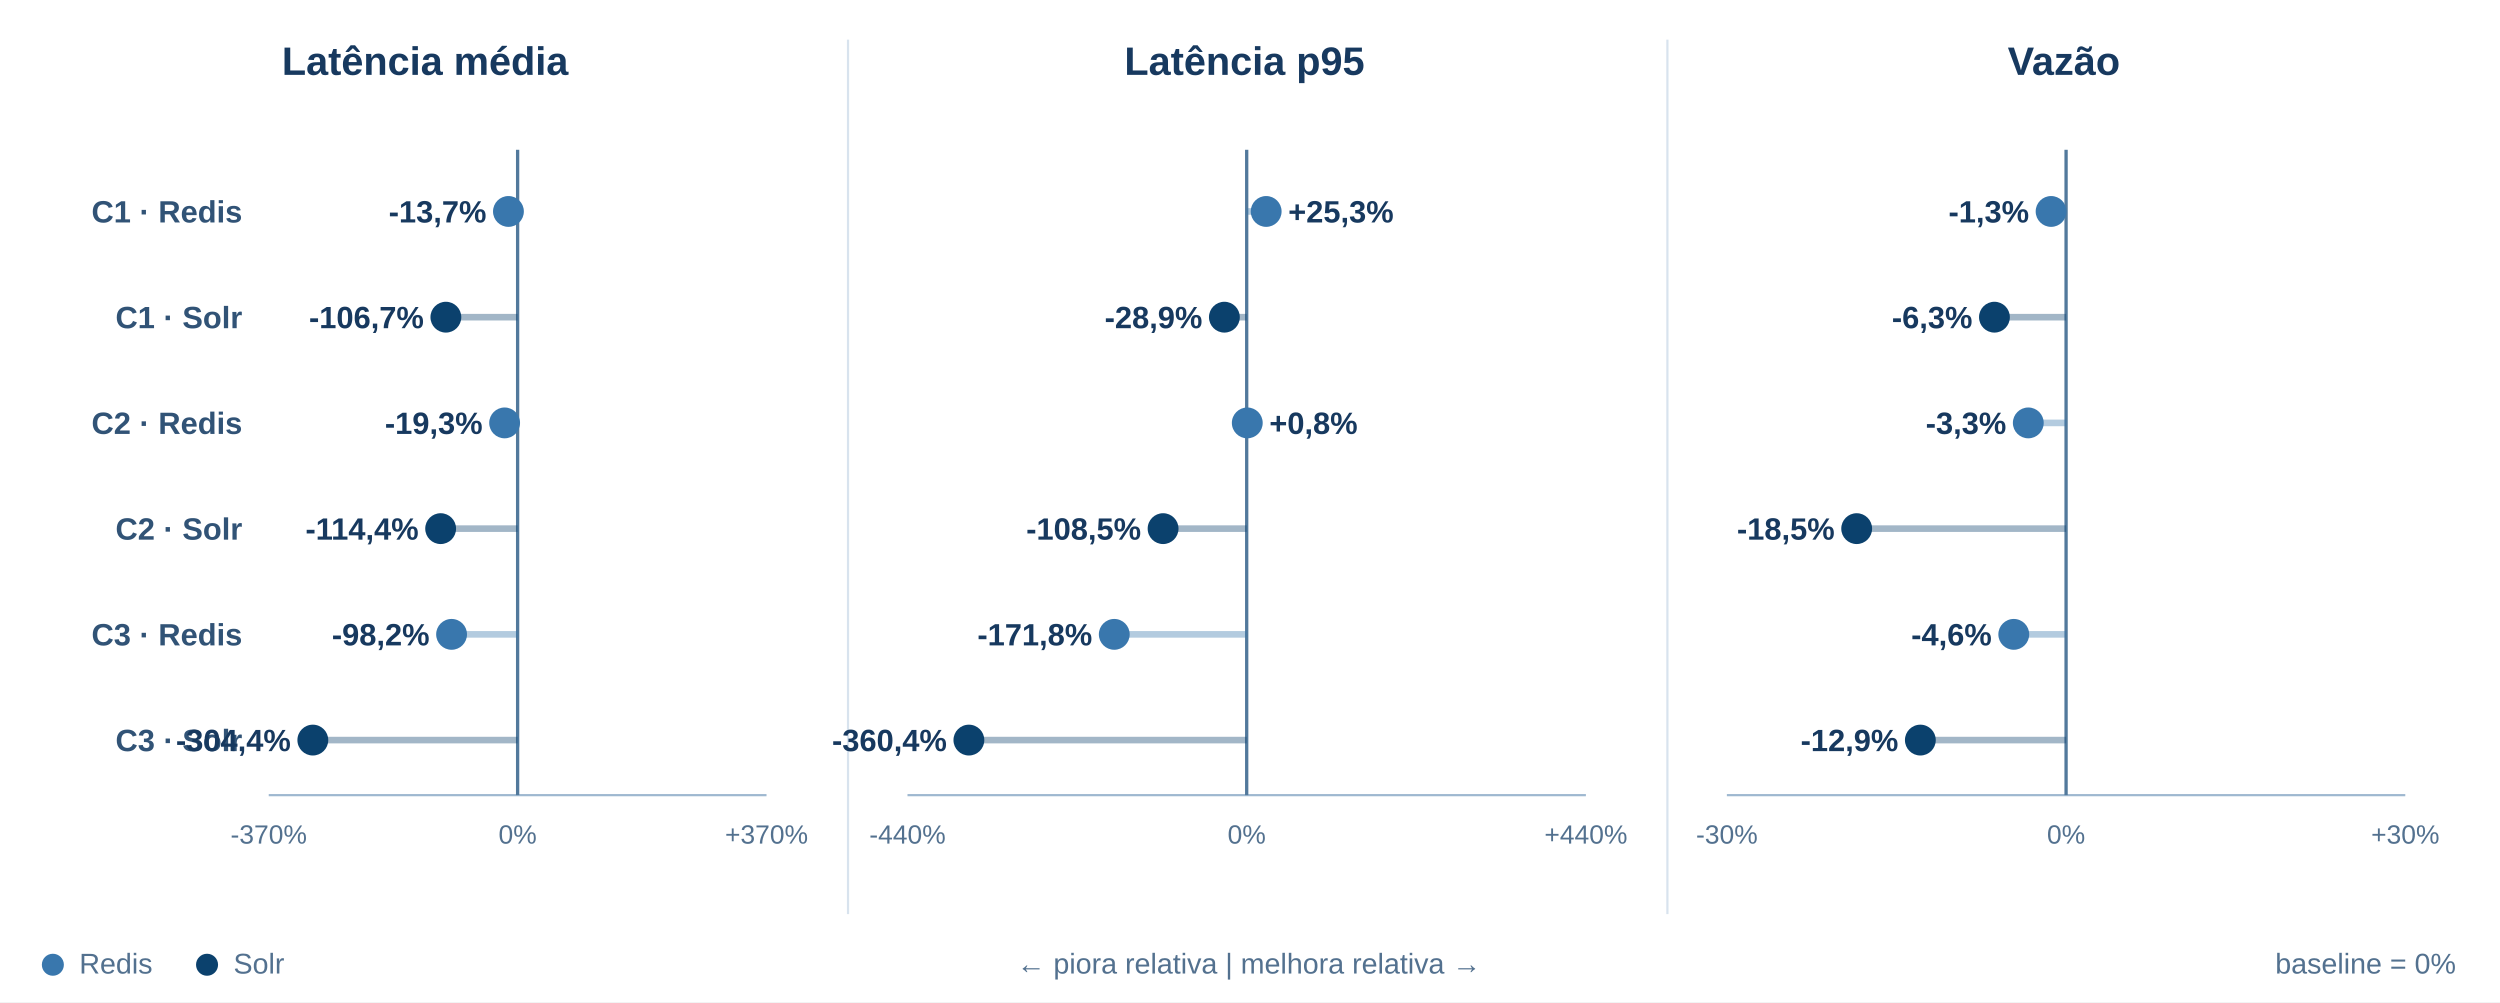
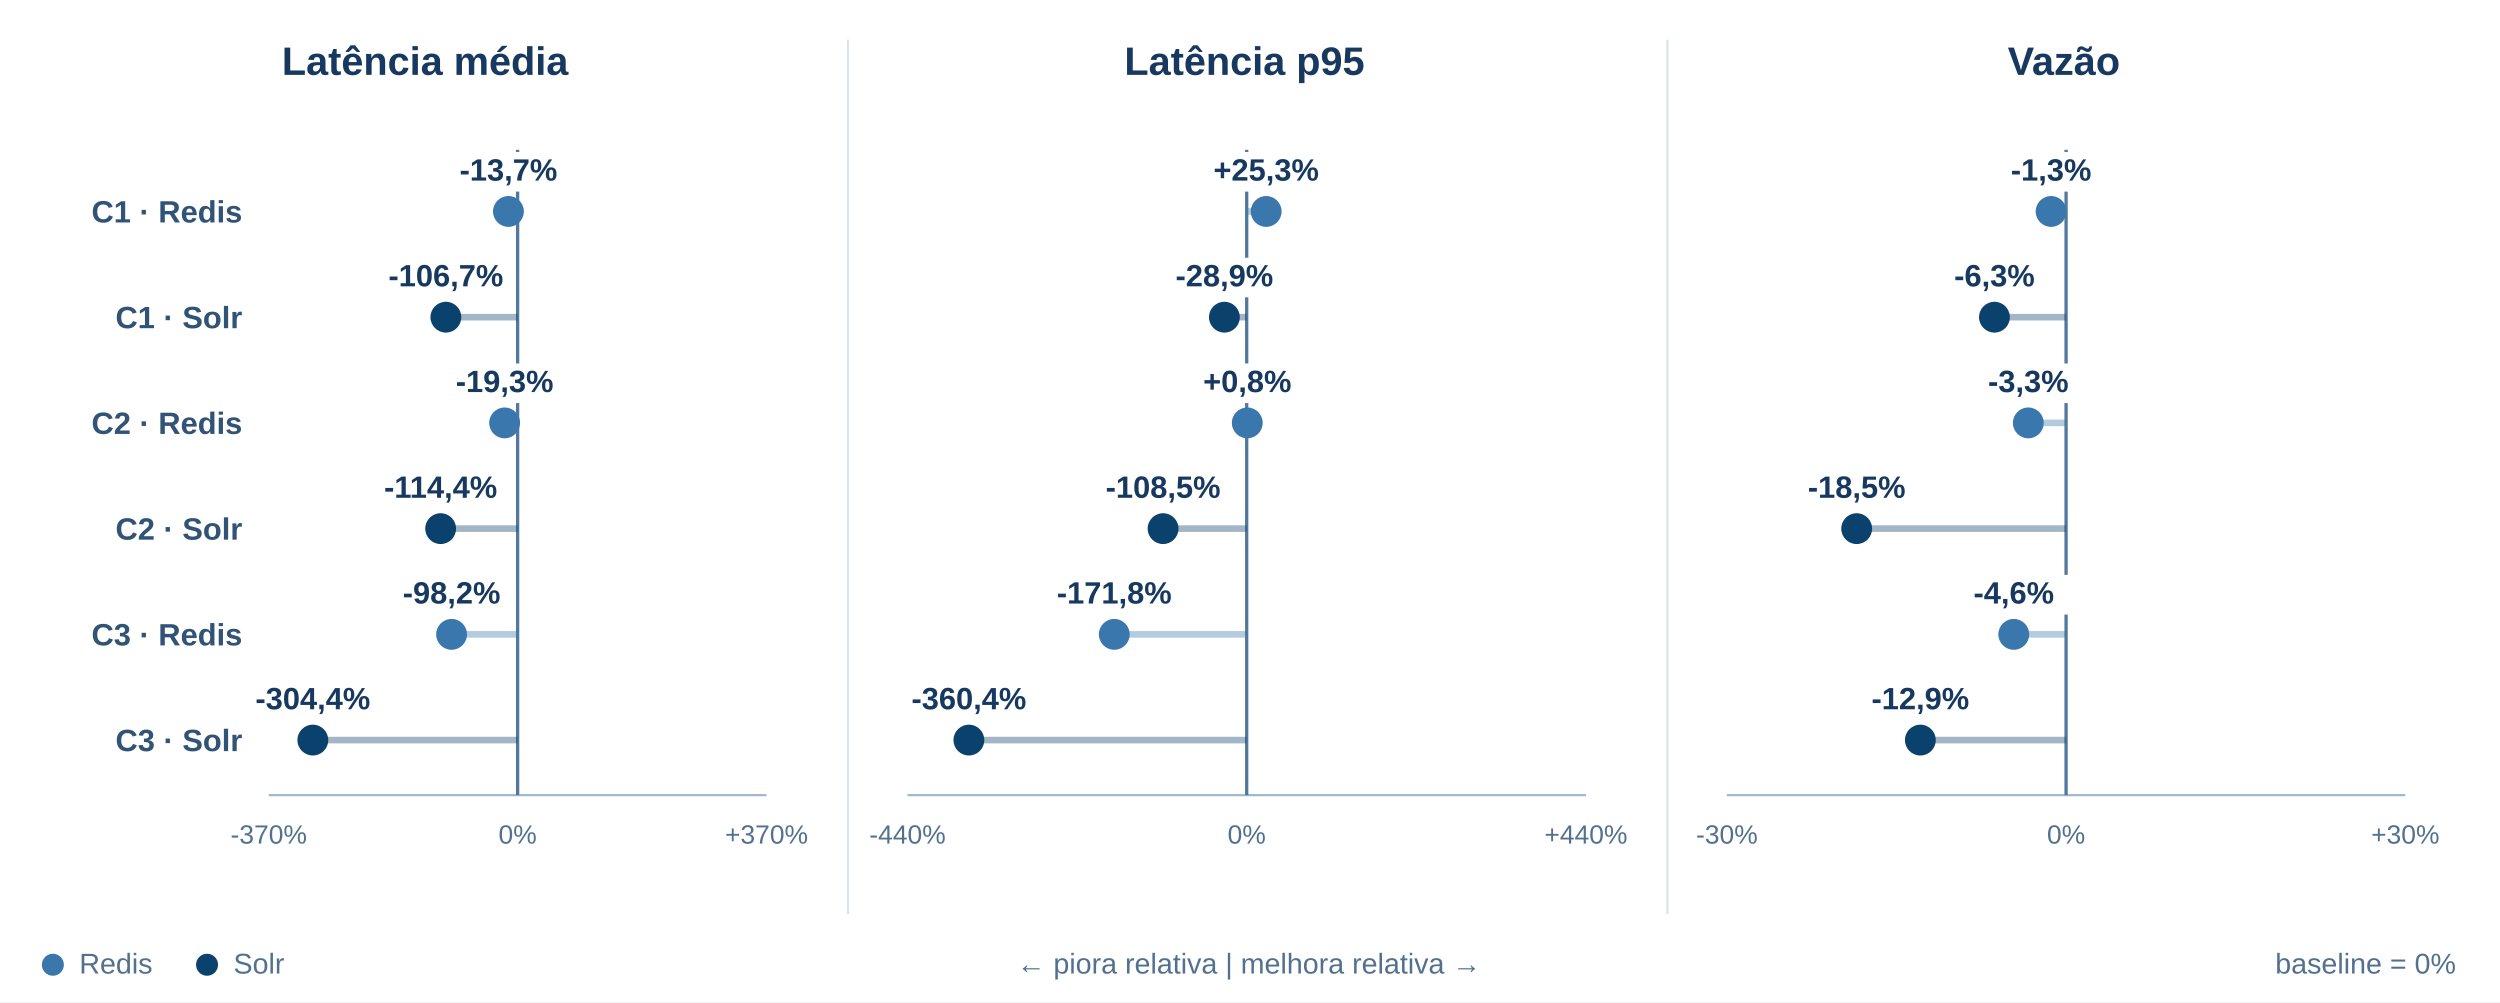
<svg xmlns="http://www.w3.org/2000/svg" width="1135" height="455" viewBox="0 0 1135 455">
  <style>
    .metric { font: 700 18px Arial, sans-serif; fill: #17395f; }
    .row { font: 700 14px Arial, sans-serif; fill: #315376; }
    .value { font: 700 14px Arial, sans-serif; fill: #17395f; }
    .axis { font: 400 12px Arial, sans-serif; fill: #53718f; }
    .legend { font: 400 13px Arial, sans-serif; fill: #53718f; }
  </style>
  <rect width="1135" height="455" fill="#ffffff" />
  <line x1="385" y1="18" x2="385" y2="415" stroke="#d8e3ee" stroke-width="1" />
  <line x1="757" y1="18" x2="757" y2="415" stroke="#d8e3ee" stroke-width="1" />
  <g>
    <text x="193" y="34" text-anchor="middle" class="metric">Latência média</text>
    <line x1="122" y1="361" x2="348" y2="361" stroke="#9eb8d0" stroke-width="1" />
    <line x1="235" y1="68" x2="235" y2="361" stroke="#52799c" stroke-width="1.5" />
    <text x="122" y="383" text-anchor="middle" class="axis">-370%</text>
    <text x="235" y="383" text-anchor="middle" class="axis">0%</text>
    <text x="348" y="383" text-anchor="middle" class="axis">+370%</text>
    <text x="110" y="101" text-anchor="end" class="row">C1 · Redis</text>
    <line x1="235" y1="96" x2="230.83" y2="96" stroke="#3977ad" stroke-opacity="0.38" stroke-width="3" />
    <circle cx="230.83" cy="96" r="7" fill="#3977ad" />
-     <text x="220.83" y="101" text-anchor="end" class="value">-13,7%</text>
+     <rect x="201.83" y="69" width="58" height="18" rx="4" fill="#ffffff" />
+     <text x="230.83" y="82" text-anchor="middle" class="value">-13,7%</text>
    <text x="110" y="149" text-anchor="end" class="row">C1 · Solr</text>
    <line x1="235" y1="144" x2="202.425" y2="144" stroke="#0b416d" stroke-opacity="0.38" stroke-width="3" />
    <circle cx="202.425" cy="144" r="7" fill="#0b416d" />
-     <text x="192.425" y="149" text-anchor="end" class="value">-106,7%</text>
+     <rect x="173.425" y="117" width="58" height="18" rx="4" fill="#ffffff" />
+     <text x="202.425" y="130" text-anchor="middle" class="value">-106,7%</text>
    <text x="110" y="197" text-anchor="end" class="row">C2 · Redis</text>
    <line x1="235" y1="192" x2="229.098" y2="192" stroke="#3977ad" stroke-opacity="0.38" stroke-width="3" />
    <circle cx="229.098" cy="192" r="7" fill="#3977ad" />
-     <text x="219.098" y="197" text-anchor="end" class="value">-19,3%</text>
+     <rect x="200.098" y="165" width="58" height="18" rx="4" fill="#ffffff" />
+     <text x="229.098" y="178" text-anchor="middle" class="value">-19,3%</text>
    <text x="110" y="245" text-anchor="end" class="row">C2 · Solr</text>
    <line x1="235" y1="240" x2="200.054" y2="240" stroke="#0b416d" stroke-opacity="0.38" stroke-width="3" />
    <circle cx="200.054" cy="240" r="7" fill="#0b416d" />
-     <text x="190.054" y="245" text-anchor="end" class="value">-114,4%</text>
+     <rect x="171.054" y="213" width="58" height="18" rx="4" fill="#ffffff" />
+     <text x="200.054" y="226" text-anchor="middle" class="value">-114,4%</text>
    <text x="110" y="293" text-anchor="end" class="row">C3 · Redis</text>
    <line x1="235" y1="288" x2="205.016" y2="288" stroke="#3977ad" stroke-opacity="0.38" stroke-width="3" />
    <circle cx="205.016" cy="288" r="7" fill="#3977ad" />
-     <text x="195.016" y="293" text-anchor="end" class="value">-98,2%</text>
+     <rect x="176.016" y="261" width="58" height="18" rx="4" fill="#ffffff" />
+     <text x="205.016" y="274" text-anchor="middle" class="value">-98,2%</text>
    <text x="110" y="341" text-anchor="end" class="row">C3 · Solr</text>
    <line x1="235" y1="336" x2="142.025" y2="336" stroke="#0b416d" stroke-opacity="0.38" stroke-width="3" />
    <circle cx="142.025" cy="336" r="7" fill="#0b416d" />
-     <text x="132.025" y="341" text-anchor="end" class="value">-304,4%</text>
+     <rect x="113.025" y="309" width="58" height="18" rx="4" fill="#ffffff" />
+     <text x="142.025" y="322" text-anchor="middle" class="value">-304,4%</text>
  </g>
  <g>
    <text x="565" y="34" text-anchor="middle" class="metric">Latência p95</text>
    <line x1="412" y1="361" x2="720" y2="361" stroke="#9eb8d0" stroke-width="1" />
    <line x1="566" y1="68" x2="566" y2="361" stroke="#52799c" stroke-width="1.5" />
    <text x="412" y="383" text-anchor="middle" class="axis">-440%</text>
    <text x="566" y="383" text-anchor="middle" class="axis">0%</text>
    <text x="720" y="383" text-anchor="middle" class="axis">+440%</text>
    <line x1="566" y1="96" x2="574.84" y2="96" stroke="#3977ad" stroke-opacity="0.38" stroke-width="3" />
    <circle cx="574.84" cy="96" r="7" fill="#3977ad" />
-     <text x="584.84" y="101" text-anchor="start" class="value">+25,3%</text>
+     <rect x="545.84" y="69" width="58" height="18" rx="4" fill="#ffffff" />
+     <text x="574.84" y="82" text-anchor="middle" class="value">+25,3%</text>
    <line x1="566" y1="144" x2="555.871" y2="144" stroke="#0b416d" stroke-opacity="0.38" stroke-width="3" />
    <circle cx="555.871" cy="144" r="7" fill="#0b416d" />
-     <text x="545.871" y="149" text-anchor="end" class="value">-28,9%</text>
+     <rect x="526.871" y="117" width="58" height="18" rx="4" fill="#ffffff" />
+     <text x="555.871" y="130" text-anchor="middle" class="value">-28,9%</text>
    <line x1="566" y1="192" x2="566.265" y2="192" stroke="#3977ad" stroke-opacity="0.38" stroke-width="3" />
    <circle cx="566.265" cy="192" r="7" fill="#3977ad" />
-     <text x="576.265" y="197" text-anchor="start" class="value">+0,8%</text>
+     <rect x="537.265" y="165" width="58" height="18" rx="4" fill="#ffffff" />
+     <text x="566.265" y="178" text-anchor="middle" class="value">+0,8%</text>
    <line x1="566" y1="240" x2="528.042" y2="240" stroke="#0b416d" stroke-opacity="0.38" stroke-width="3" />
    <circle cx="528.042" cy="240" r="7" fill="#0b416d" />
-     <text x="518.042" y="245" text-anchor="end" class="value">-108,5%</text>
+     <rect x="499.042" y="213" width="58" height="18" rx="4" fill="#ffffff" />
+     <text x="528.042" y="226" text-anchor="middle" class="value">-108,5%</text>
    <line x1="566" y1="288" x2="505.877" y2="288" stroke="#3977ad" stroke-opacity="0.38" stroke-width="3" />
    <circle cx="505.877" cy="288" r="7" fill="#3977ad" />
-     <text x="495.877" y="293" text-anchor="end" class="value">-171,8%</text>
+     <rect x="476.877" y="261" width="58" height="18" rx="4" fill="#ffffff" />
+     <text x="505.877" y="274" text-anchor="middle" class="value">-171,8%</text>
    <line x1="566" y1="336" x2="439.874" y2="336" stroke="#0b416d" stroke-opacity="0.38" stroke-width="3" />
    <circle cx="439.874" cy="336" r="7" fill="#0b416d" />
-     <text x="429.874" y="341" text-anchor="end" class="value">-360,4%</text>
+     <rect x="410.874" y="309" width="58" height="18" rx="4" fill="#ffffff" />
+     <text x="439.874" y="322" text-anchor="middle" class="value">-360,4%</text>
  </g>
  <g>
    <text x="937" y="34" text-anchor="middle" class="metric">Vazão</text>
    <line x1="784" y1="361" x2="1092" y2="361" stroke="#9eb8d0" stroke-width="1" />
    <line x1="938" y1="68" x2="938" y2="361" stroke="#52799c" stroke-width="1.5" />
    <text x="784" y="383" text-anchor="middle" class="axis">-30%</text>
    <text x="938" y="383" text-anchor="middle" class="axis">0%</text>
    <text x="1092" y="383" text-anchor="middle" class="axis">+30%</text>
    <line x1="938" y1="96" x2="931.199" y2="96" stroke="#3977ad" stroke-opacity="0.38" stroke-width="3" />
    <circle cx="931.199" cy="96" r="7" fill="#3977ad" />
-     <text x="921.199" y="101" text-anchor="end" class="value">-1,3%</text>
+     <rect x="902.199" y="69" width="58" height="18" rx="4" fill="#ffffff" />
+     <text x="931.199" y="82" text-anchor="middle" class="value">-1,3%</text>
    <line x1="938" y1="144" x2="905.475" y2="144" stroke="#0b416d" stroke-opacity="0.38" stroke-width="3" />
    <circle cx="905.475" cy="144" r="7" fill="#0b416d" />
-     <text x="895.475" y="149" text-anchor="end" class="value">-6,3%</text>
+     <rect x="876.475" y="117" width="58" height="18" rx="4" fill="#ffffff" />
+     <text x="905.475" y="130" text-anchor="middle" class="value">-6,3%</text>
    <line x1="938" y1="192" x2="920.847" y2="192" stroke="#3977ad" stroke-opacity="0.38" stroke-width="3" />
    <circle cx="920.847" cy="192" r="7" fill="#3977ad" />
-     <text x="910.847" y="197" text-anchor="end" class="value">-3,3%</text>
+     <rect x="891.847" y="165" width="58" height="18" rx="4" fill="#ffffff" />
+     <text x="920.847" y="178" text-anchor="middle" class="value">-3,3%</text>
    <line x1="938" y1="240" x2="842.934" y2="240" stroke="#0b416d" stroke-opacity="0.38" stroke-width="3" />
    <circle cx="842.934" cy="240" r="7" fill="#0b416d" />
-     <text x="832.934" y="245" text-anchor="end" class="value">-18,5%</text>
+     <rect x="813.934" y="213" width="58" height="18" rx="4" fill="#ffffff" />
+     <text x="842.934" y="226" text-anchor="middle" class="value">-18,5%</text>
    <line x1="938" y1="288" x2="914.253" y2="288" stroke="#3977ad" stroke-opacity="0.38" stroke-width="3" />
    <circle cx="914.253" cy="288" r="7" fill="#3977ad" />
-     <text x="904.253" y="293" text-anchor="end" class="value">-4,6%</text>
+     <rect x="885.253" y="261" width="58" height="18" rx="4" fill="#ffffff" />
+     <text x="914.253" y="274" text-anchor="middle" class="value">-4,6%</text>
    <line x1="938" y1="336" x2="871.841" y2="336" stroke="#0b416d" stroke-opacity="0.38" stroke-width="3" />
    <circle cx="871.841" cy="336" r="7" fill="#0b416d" />
-     <text x="861.841" y="341" text-anchor="end" class="value">-12,9%</text>
+     <rect x="842.841" y="309" width="58" height="18" rx="4" fill="#ffffff" />
+     <text x="871.841" y="322" text-anchor="middle" class="value">-12,9%</text>
  </g>
  <circle cx="24" cy="438" r="5" fill="#3977ad" />
  <text x="36" y="442" class="legend">Redis</text>
  <circle cx="94" cy="438" r="5" fill="#0b416d" />
  <text x="106" y="442" class="legend">Solr</text>
  <text x="567" y="442" text-anchor="middle" class="legend">← piora relativa | melhora relativa →</text>
  <text x="1115" y="442" text-anchor="end" class="legend">baseline = 0%</text>
</svg>
